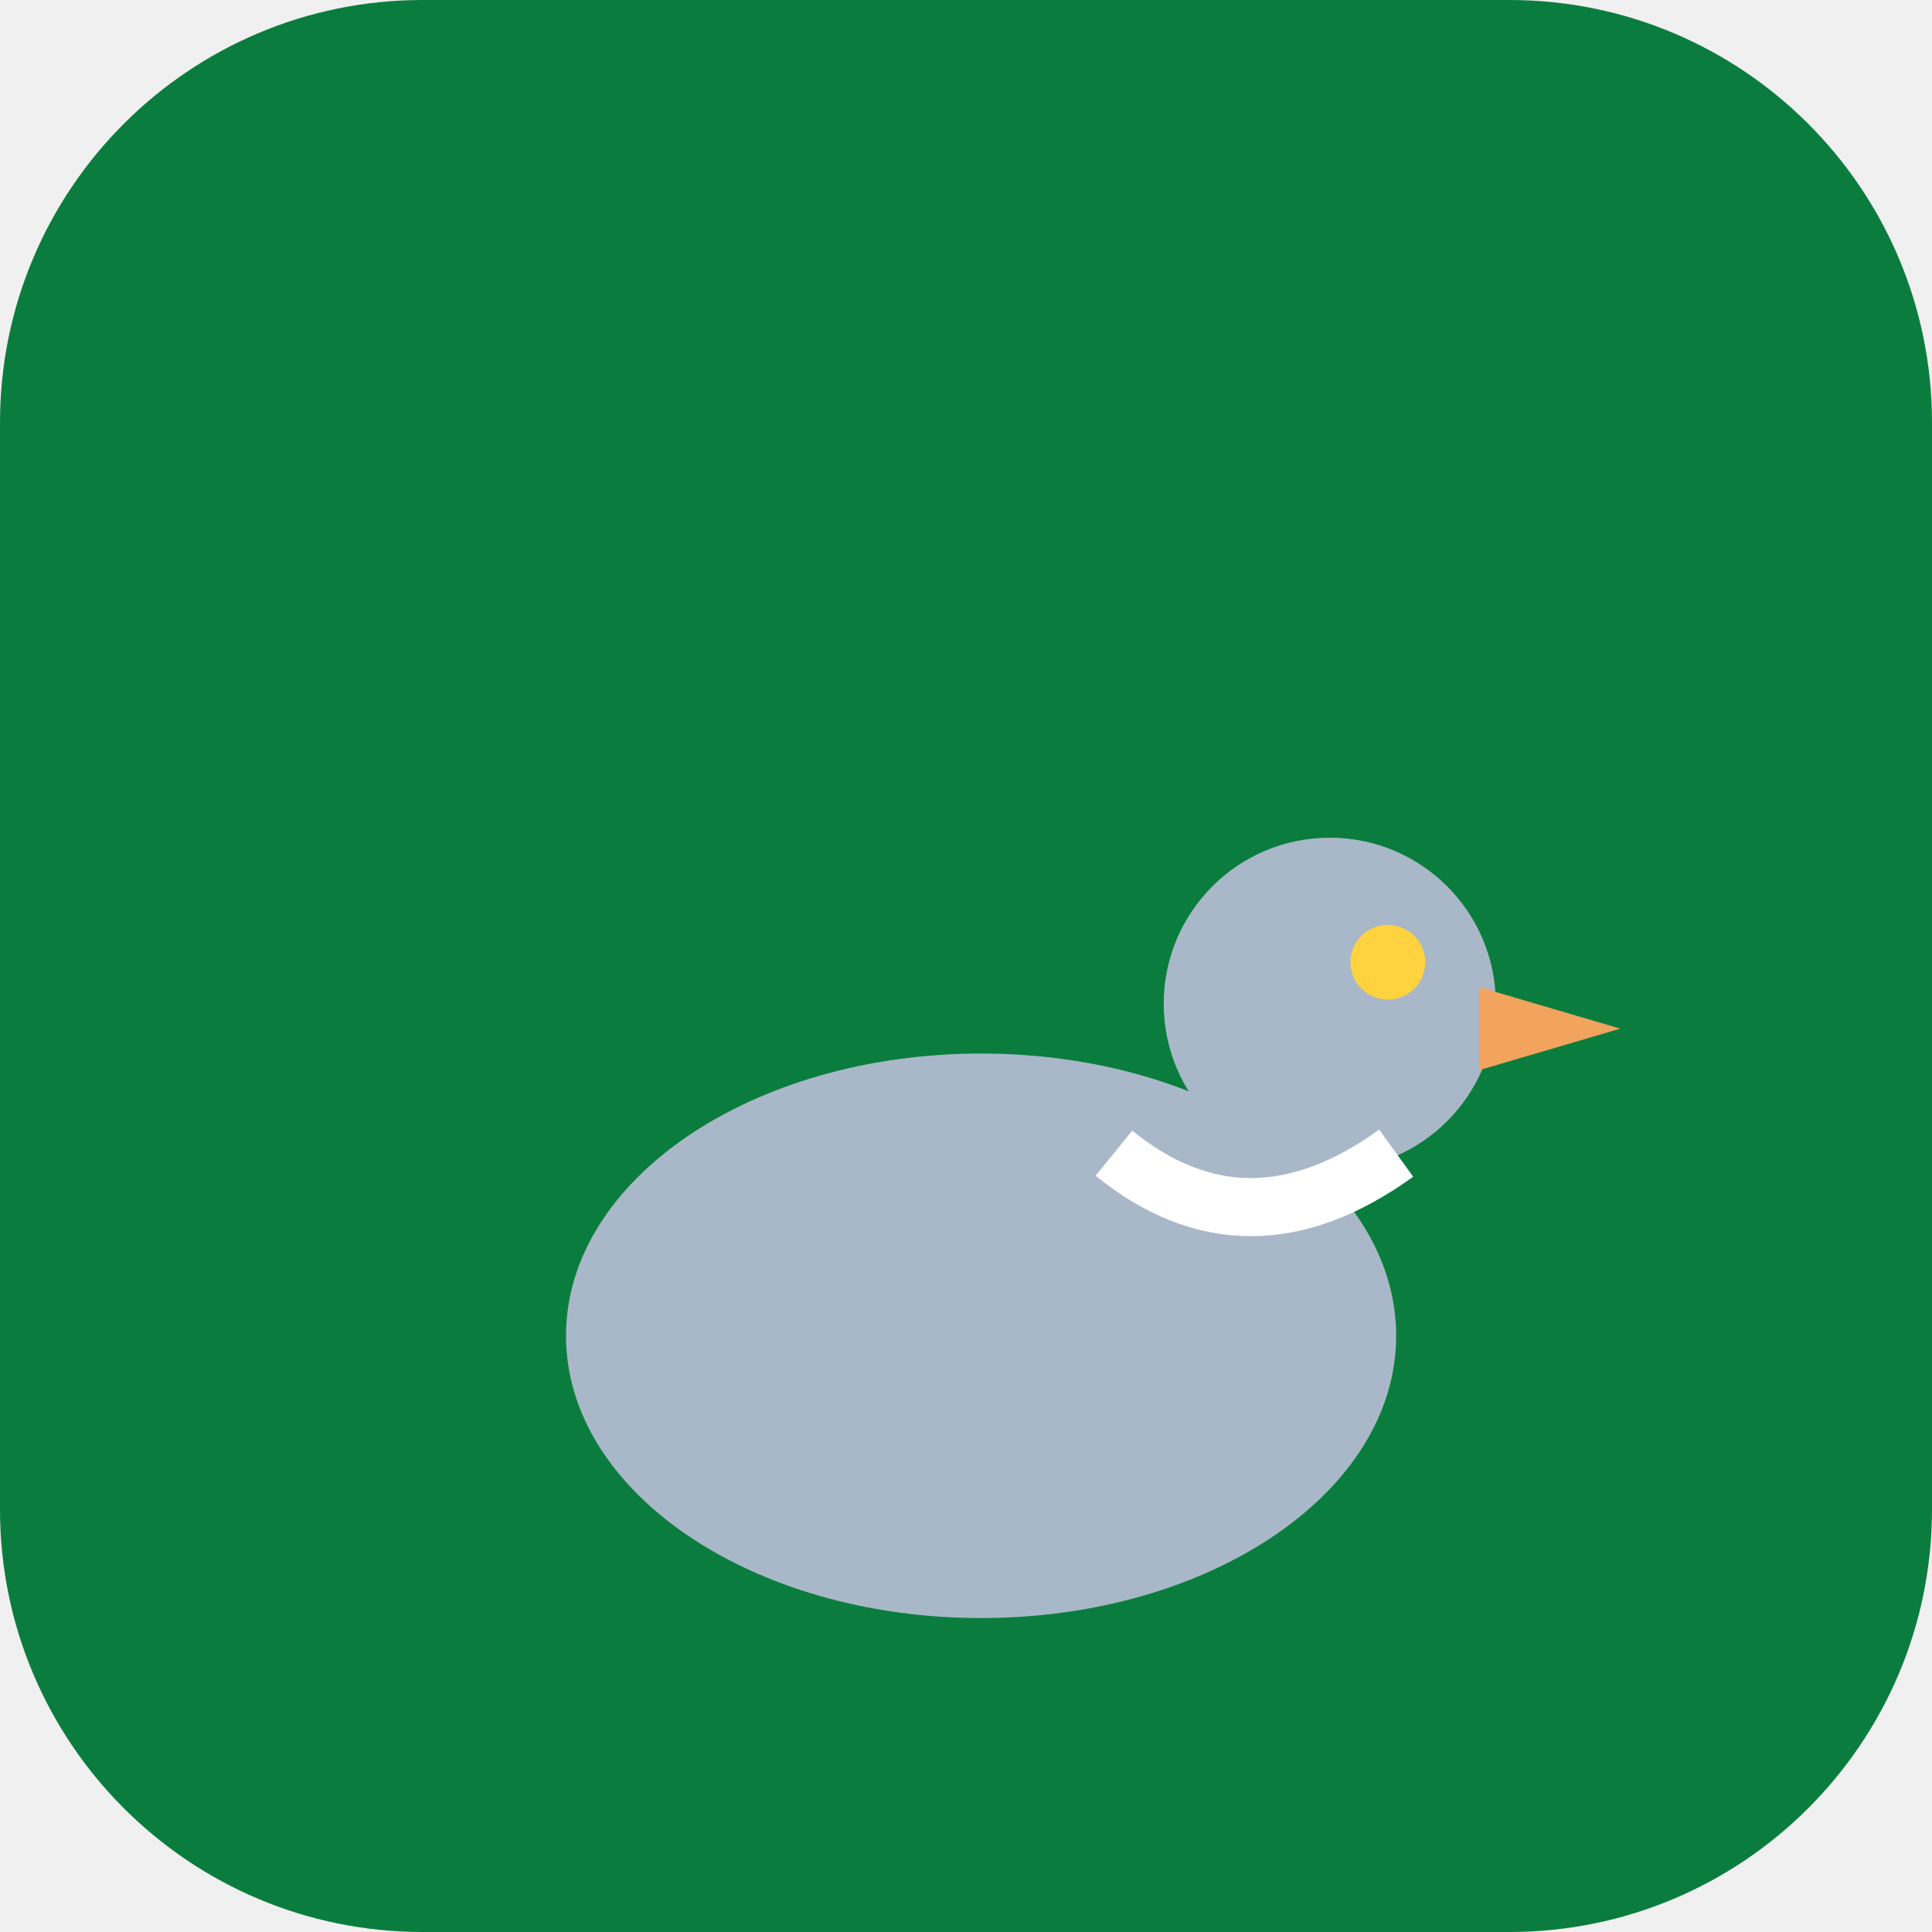
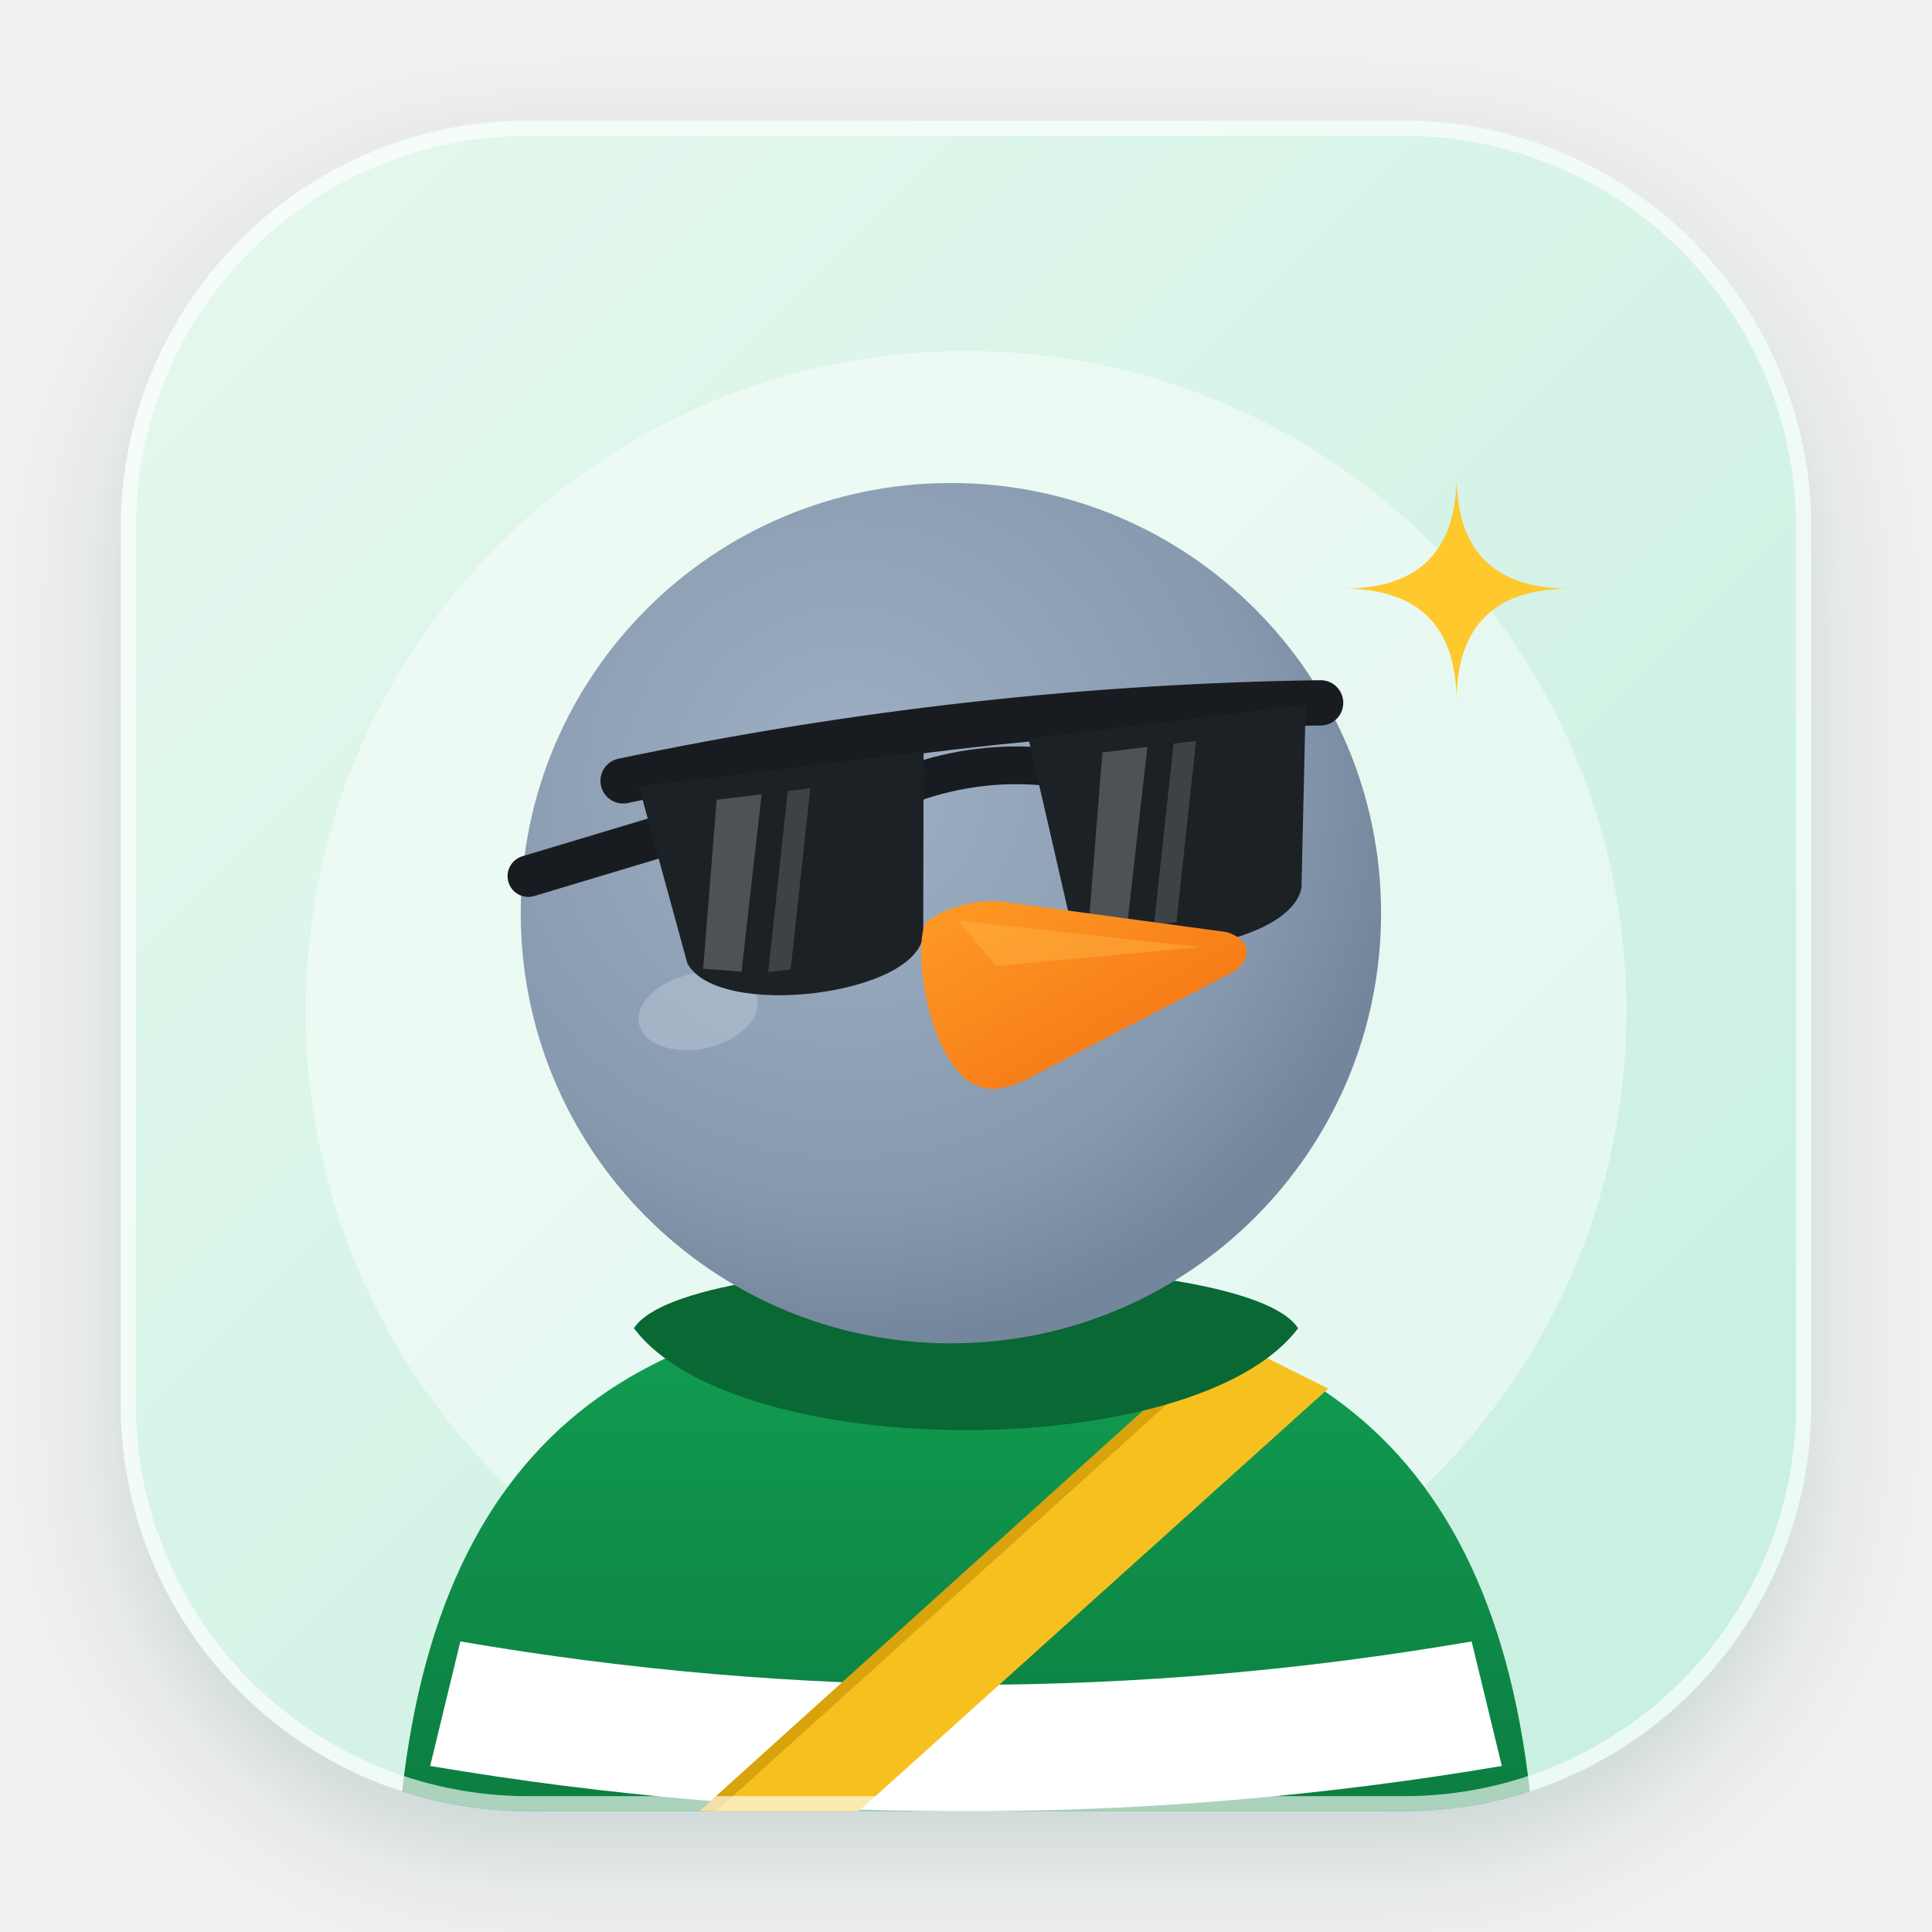
- <svg xmlns="http://www.w3.org/2000/svg" viewBox="0 0 512 512">
-   <rect width="512" height="512" rx="112" fill="#0A7D3E" />
-   <g transform="translate(40 90) scale(1.1)">
-     <ellipse cx="200" cy="240" rx="100" ry="68" fill="#A9B8C8" />
-     <circle cx="284" cy="160" r="40" fill="#A9B8C8" />
-     <path d="M320 156 L354 166 L320 176Z" fill="#F2A35E" />
-     <circle cx="298" cy="150" r="9" fill="#FFD23F" />
-     <path d="M232 196 Q 264 222 300 196" stroke="#fff" stroke-width="14" fill="none" />
+ <svg xmlns="http://www.w3.org/2000/svg" viewBox="0 0 512 512" width="100%" height="100%">
+   <defs>
+     <linearGradient id="bgGrad" x1="0%" y1="0%" x2="100%" y2="100%">
+       <stop offset="0%" stop-color="#E6F8EE" />
+       <stop offset="100%" stop-color="#C6EFE0" />
+     </linearGradient>
+     <filter id="softShadow" x="-15%" y="-15%" width="130%" height="130%">
+       <feDropShadow dx="0" dy="12" stdDeviation="14" flood-color="#1E4D3B" flood-opacity="0.16" />
+     </filter>
+     <linearGradient id="beakGrad" x1="0%" y1="0%" x2="100%" y2="100%">
+       <stop offset="0%" stop-color="#FF9B26" />
+       <stop offset="100%" stop-color="#F26E11" />
+     </linearGradient>
+     <radialGradient id="headGrad" cx="38%" cy="35%" r="65%">
+       <stop offset="0%" stop-color="#9FB0C4" />
+       <stop offset="75%" stop-color="#8799AE" />
+       <stop offset="100%" stop-color="#74869C" />
+     </radialGradient>
+     <linearGradient id="hoodieGrad" x1="0%" y1="0%" x2="0%" y2="100%">
+       <stop offset="0%" stop-color="#129E52" />
+       <stop offset="100%" stop-color="#0B7A3E" />
+     </linearGradient>
+     <clipPath id="iconClip">
+       <rect x="32" y="32" width="448" height="448" rx="108" ry="108" />
+     </clipPath>
+   </defs>
+   <g filter="url(#softShadow)">
+     <rect x="32" y="32" width="448" height="448" rx="108" ry="108" fill="url(#bgGrad)" />
  </g>
+   <g clip-path="url(#iconClip)">
+     <circle cx="256" cy="268" r="175" fill="#FFFFFF" opacity="0.45" />
+     <path d="M 105 495 C 110 385, 165 345, 256 345 C 347 345, 402 385, 407 495 Z" fill="url(#hoodieGrad)" />
+     <path d="M 122 435 Q 256 458 390 435 L 398 468 Q 256 492 114 468 Z" fill="#FFFFFF" />
+     <path d="M 326 355 L 182 485 L 222 485 L 352 368 Z" fill="#F6C11E" />
+     <path d="M 326 355 L 182 485" stroke="#D9A30E" stroke-width="3" fill="none" />
+     <path d="M 168 352 C 195 388, 317 388, 344 352 C 330 330, 182 330, 168 352 Z" fill="#096834" />
+     <circle cx="252" cy="242" r="114" fill="url(#headGrad)" />
+     <ellipse cx="185" cy="268" rx="16" ry="10" fill="#B6C5D6" opacity="0.55" transform="rotate(-12 185 268)" />
+     <g transform="rotate(-7 256 225)">
+       <path d="M 140 218 L 175 212" stroke="#181C20" stroke-width="11" stroke-linecap="round" />
+       <path d="M 244 206 Q 262 202 280 206" stroke="#181C20" stroke-width="10" fill="none" />
+       <path d="M 168 196 Q 262 188 354 198" stroke="#181C20" stroke-width="12" stroke-linecap="round" fill="none" />
+       <path d="M 172 198 L 248 198 L 242 246 C 239 262, 185 262, 179 246 Z" fill="#1C2126" />
+       <path d="M 276 198 L 350 198 L 343 246 C 338 262, 286 262, 281 246 Z" fill="#1C2126" />
+       <polygon points="192,204 204,204 193,250 183,248" fill="#FFFFFF" opacity="0.22" />
+       <polygon points="211,204 217,204 206,251 200,251" fill="#FFFFFF" opacity="0.15" />
+       <polygon points="295,204 307,204 296,250 286,248" fill="#FFFFFF" opacity="0.22" />
+       <polygon points="314,204 320,204 309,251 303,251" fill="#FFFFFF" opacity="0.15" />
+     </g>
+     <path d="M 246 244 C 242 246, 244 276, 256 286 C 261 290, 267 289, 274 285 L 326 258 C 332 255, 332 249, 325 247 L 266 239 C 258 238, 250 241, 246 244 Z" fill="url(#beakGrad)" />
+     <path d="M 254 244 L 318 251 L 264 256 Z" fill="#FFB347" opacity="0.45" />
+     <path d="M 386 126 Q 386 156 416 156 Q 386 156 386 186 Q 386 156 356 156 Q 386 156 386 126 Z" fill="#FFC82C" />
+   </g>
+   <rect x="34" y="34" width="444" height="444" rx="106" ry="106" fill="none" stroke="#FFFFFF" stroke-width="4" opacity="0.65" />
</svg>
